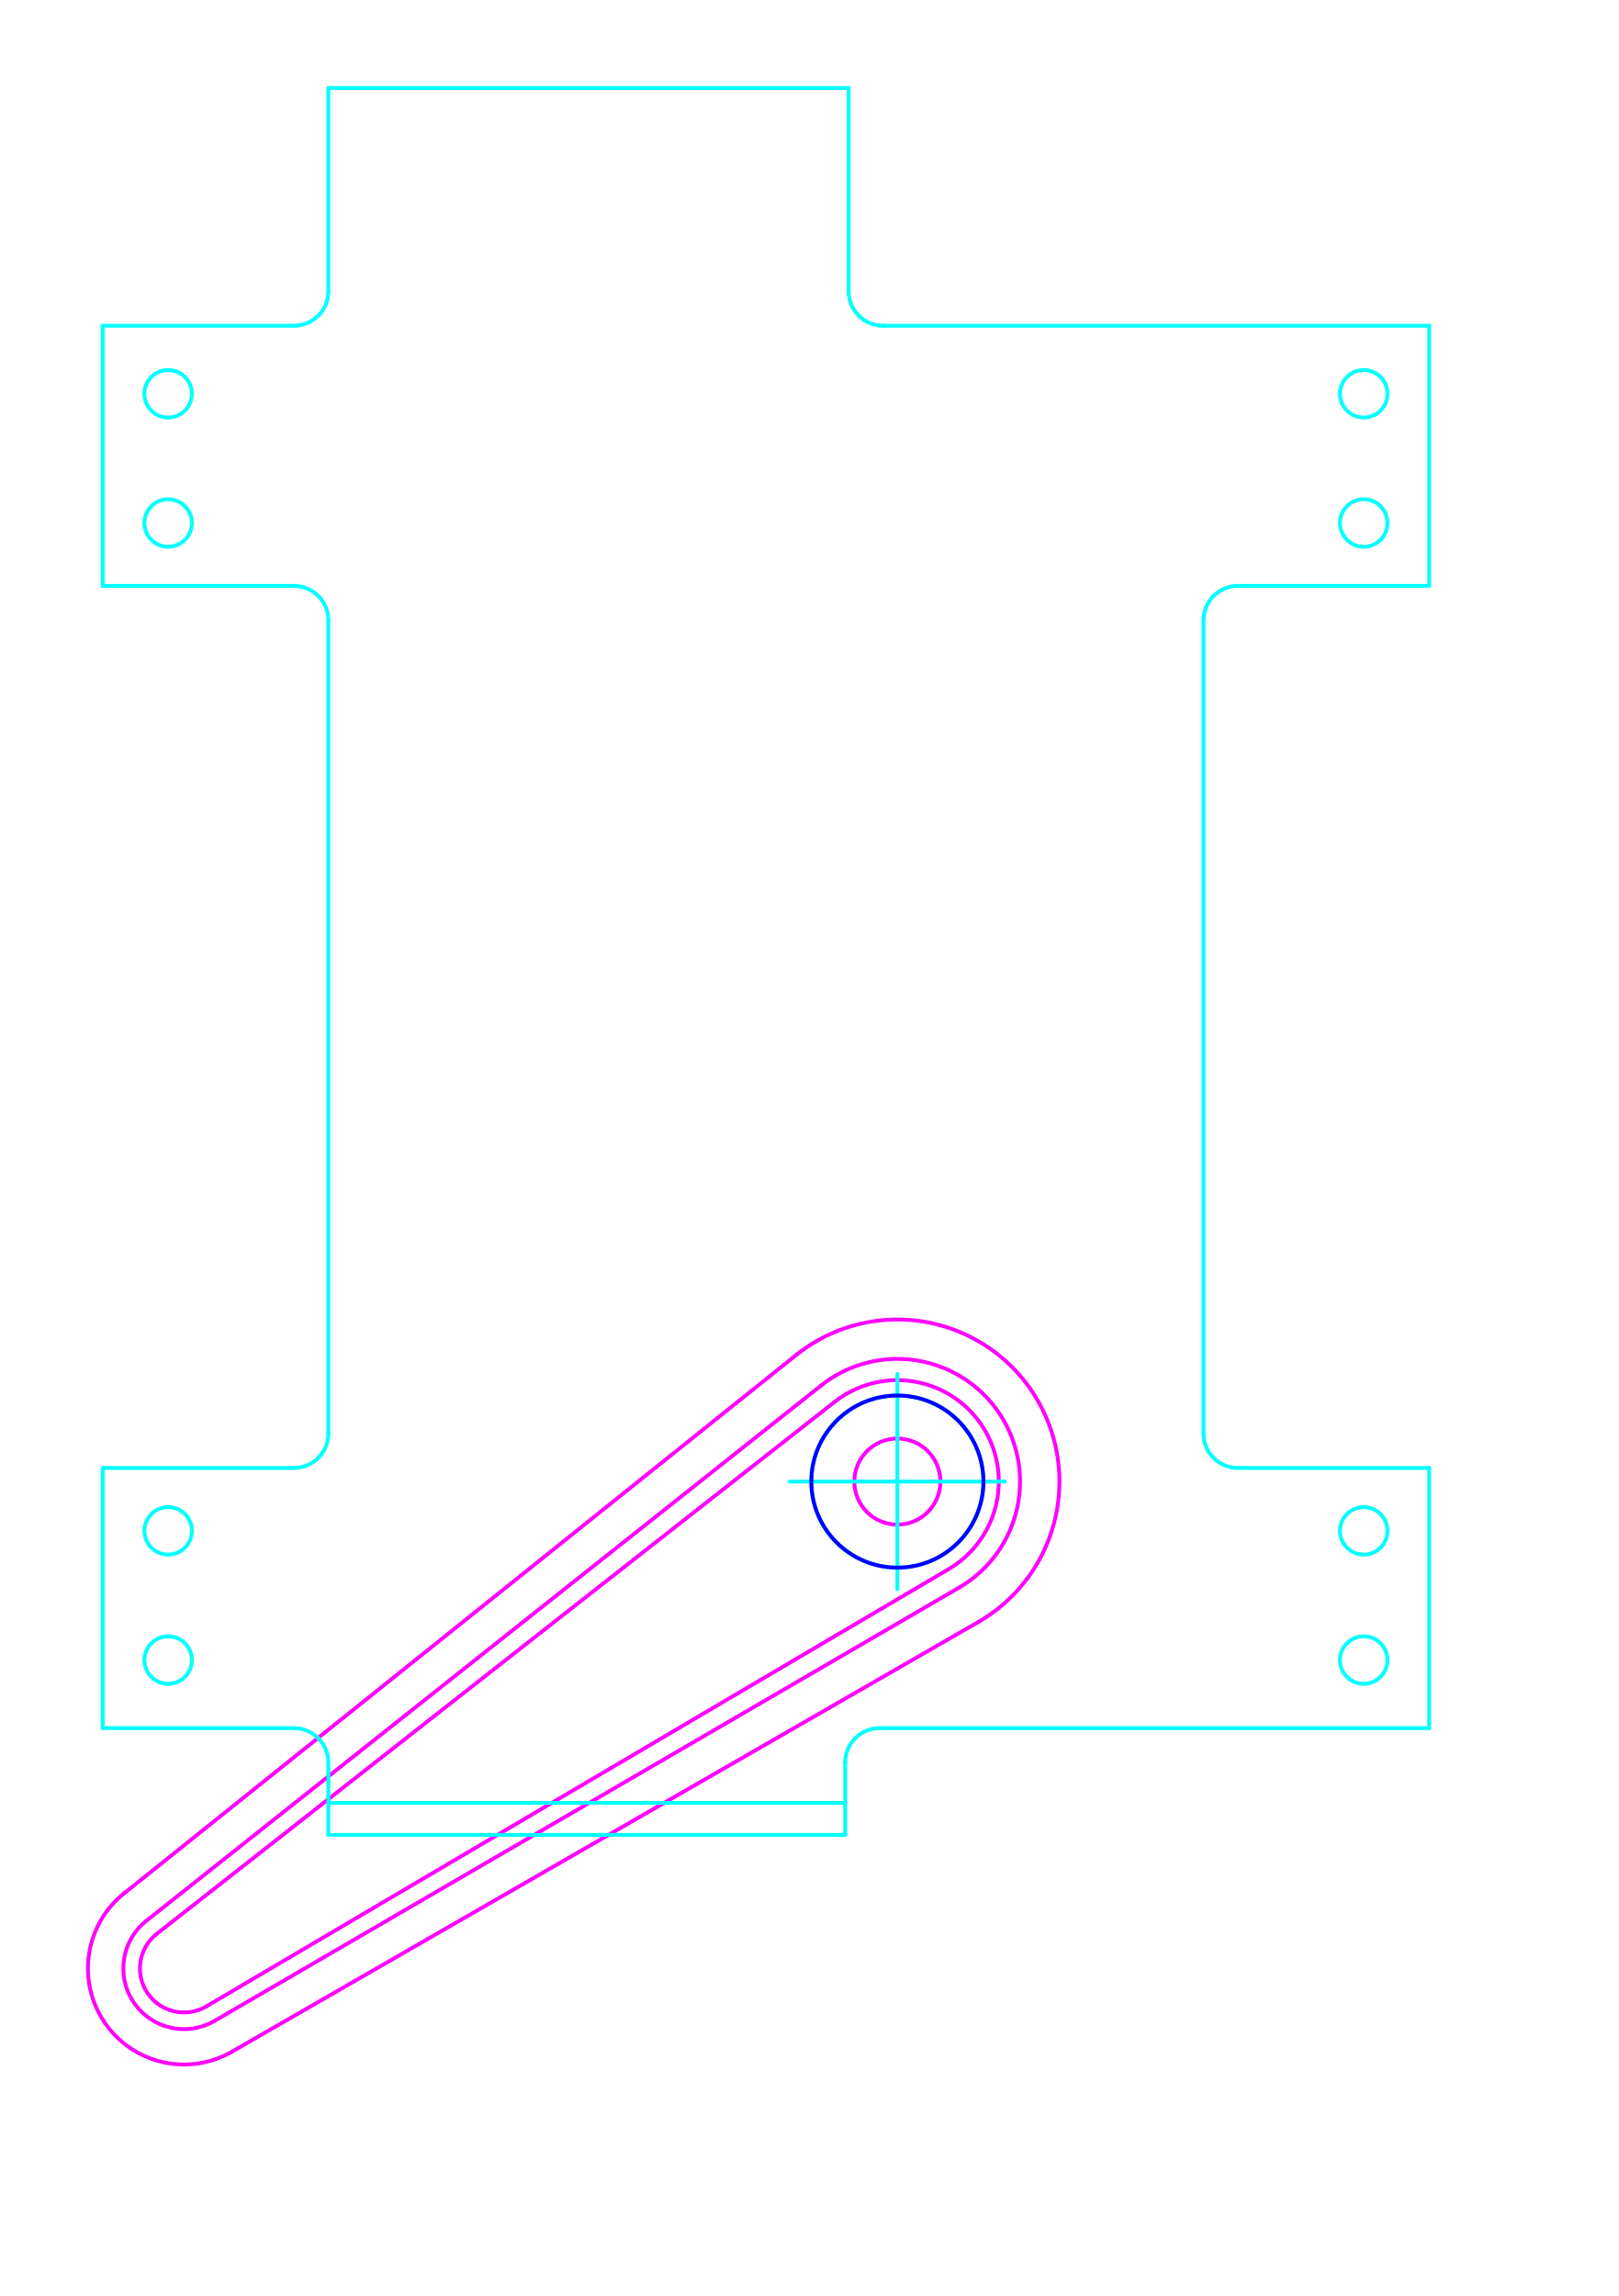
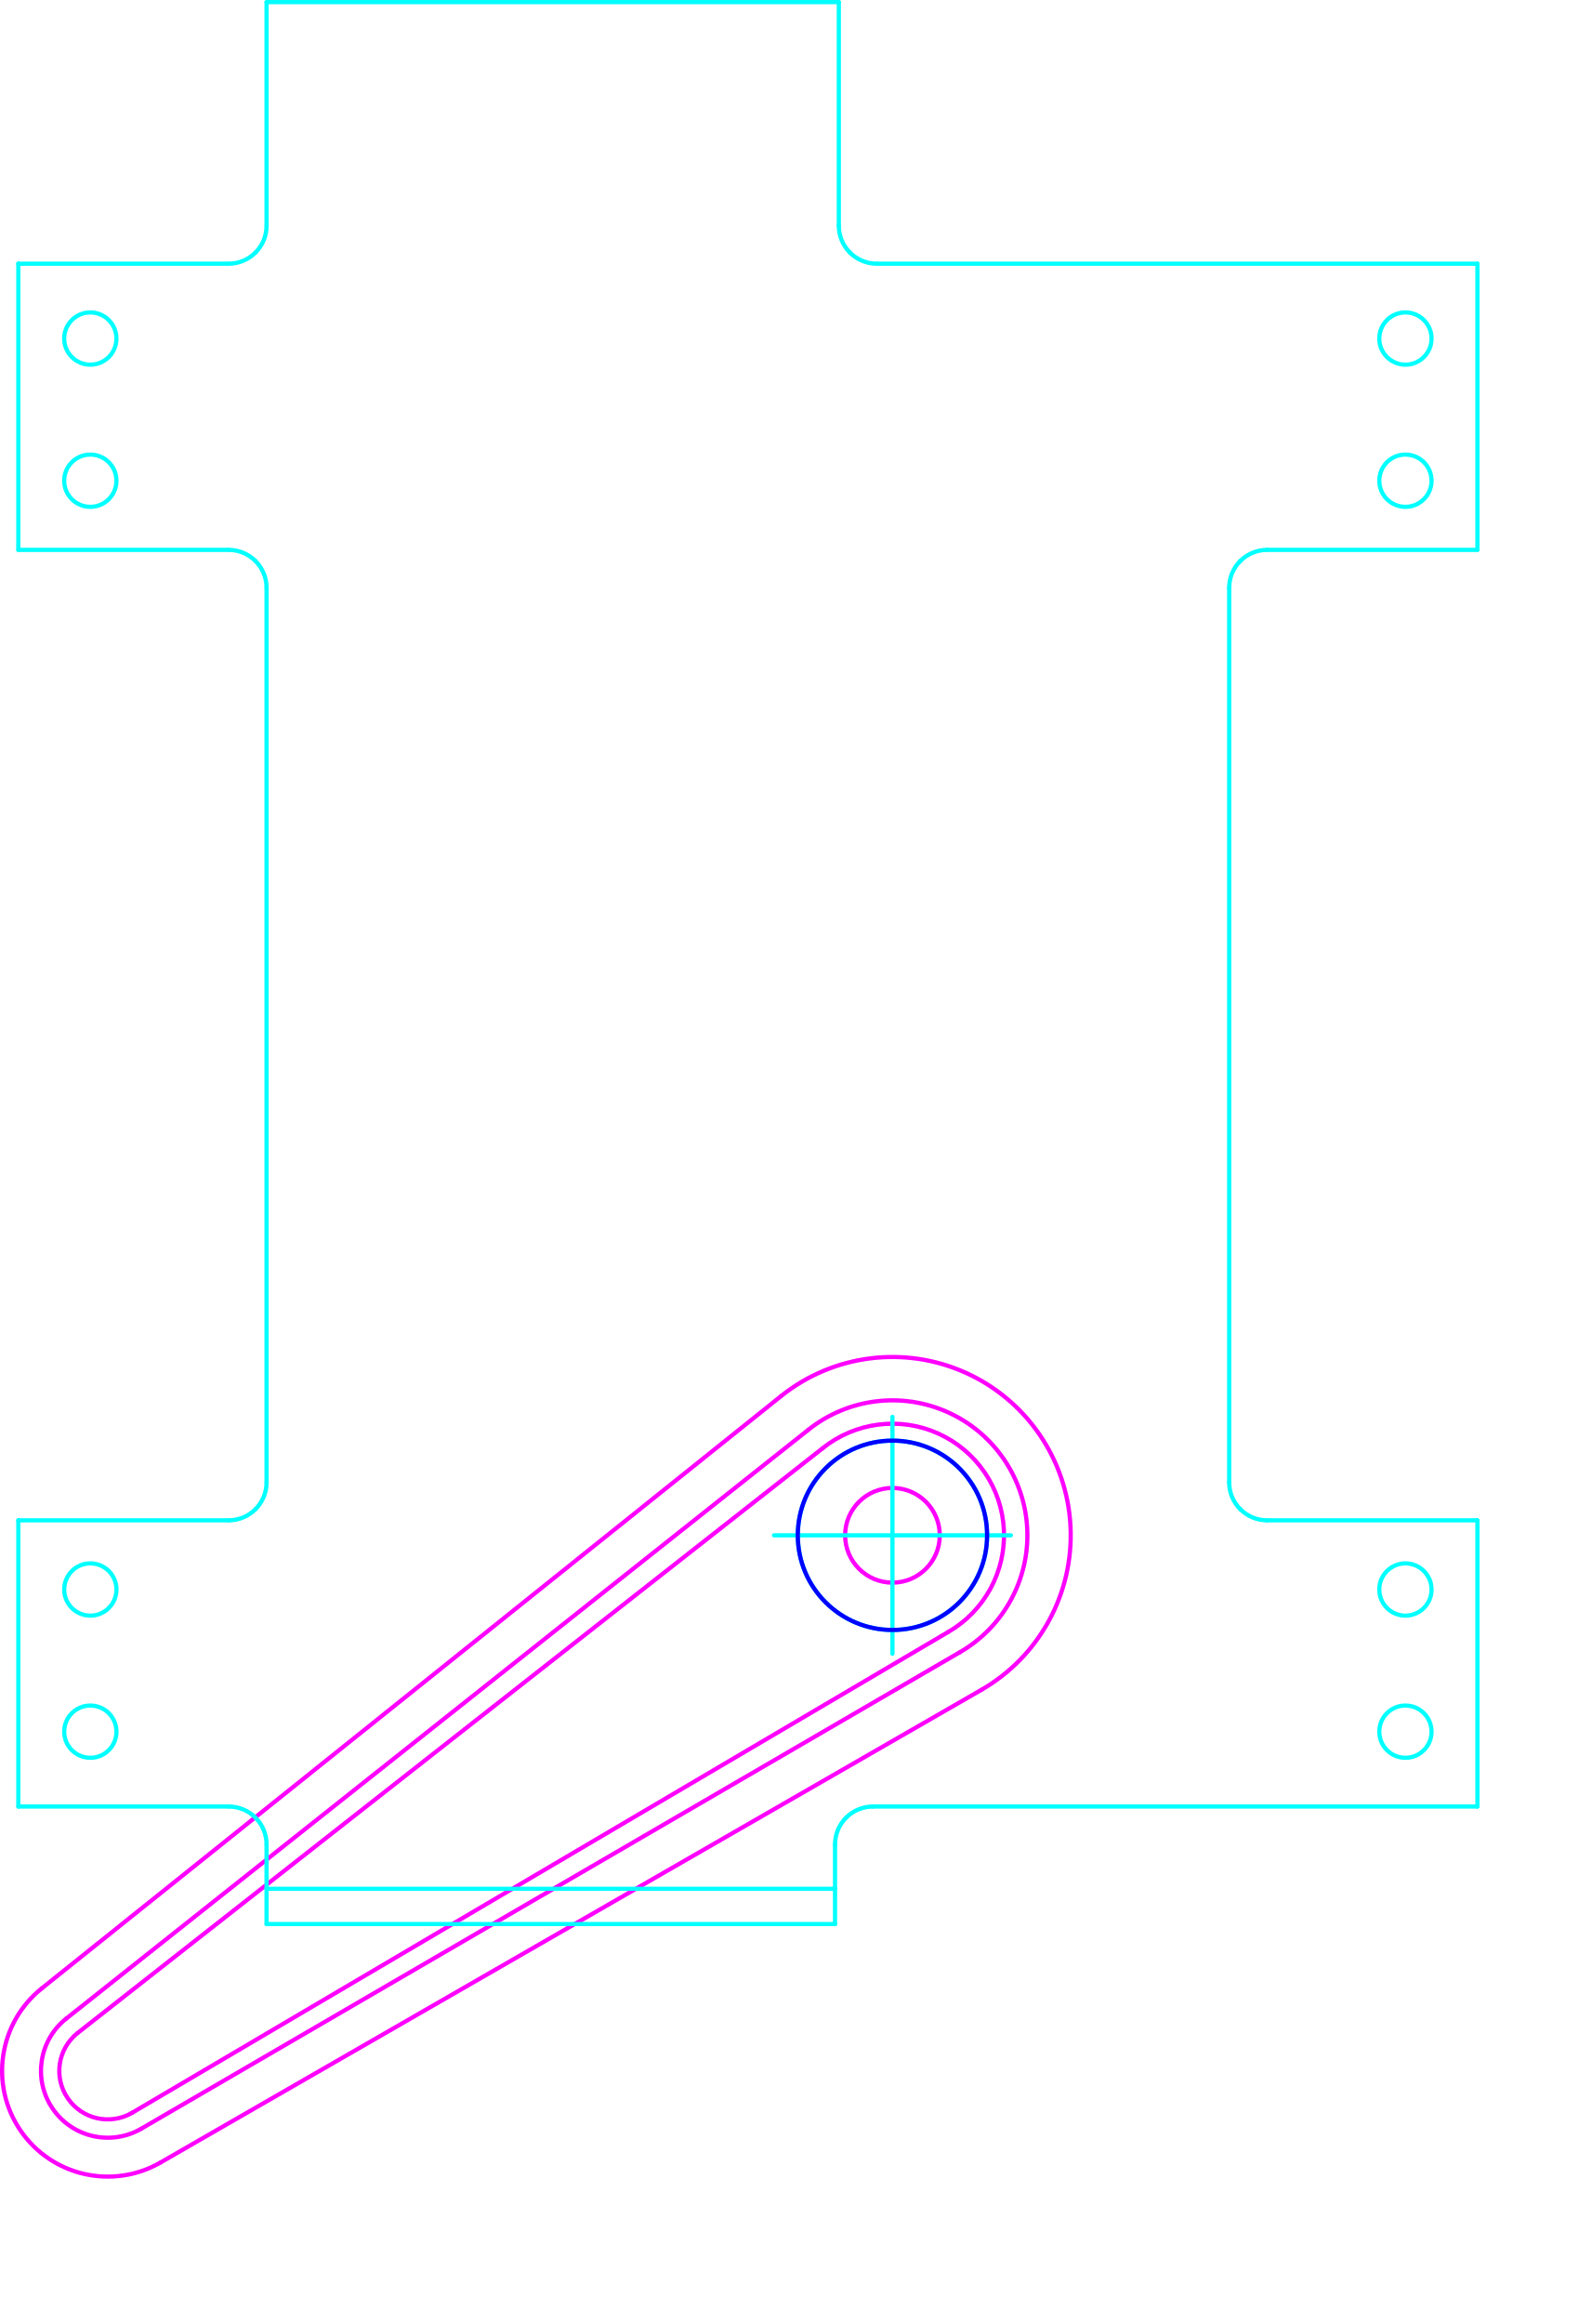
- <svg xmlns="http://www.w3.org/2000/svg" width="4.408in" height="6.253in" id="svg4155" version="1.1">
+ <svg xmlns="http://www.w3.org/2000/svg" width="3.908in" height="5.753in" id="svg4155" version="1.1">
  <defs id="defs4159">
    <marker id="DistanceX" orient="auto" refX="0" refY="0" style="overflow:visible">
      <path d="M 3,-3 -3,3 M 0,-5 0,5" style="stroke:#000000;stroke-width:0.5" id="path4162" />
    </marker>
    <pattern height="8" id="Hatch" patternUnits="userSpaceOnUse" width="8" x="0" y="0">
      <path d="M8 4 l-4,4" linecap="square" stroke="#000000" stroke-width="0.25" id="path4165" />
      <path d="M6 2 l-4,4" linecap="square" stroke="#000000" stroke-width="0.25" id="path4167" />
      <path d="M4 0 l-4,4" linecap="square" stroke="#000000" stroke-width="0.25" id="path4169" />
    </pattern>
    <symbol id="*MODEL_SPACE" />
    <symbol id="*PAPER_SPACE" />
  </defs>
-   <g id="g4223" style="display:inline" transform="translate(-31175.361,46224.998)">
+   <g id="g4223" style="display:inline" transform="translate(-31197.861,46202.498)">
    <path d="m 31421.25,-45837.638 a 11.25,11.25 0 1 0 -22.5,0 11.25,11.25 0 1 0 22.5,0 z" style="fill:none;stroke:#ff00ff;stroke-linecap:round" id="path4243" />
    <path d="m 31426.001,-45809.841 -194.604,113.245" style="fill:none;stroke:#ff00ff;stroke-linecap:round" id="path4245" />
    <path d="m 31423.232,-45814.652 -194.009,114.279" style="fill:none;stroke:#ff00ff;stroke-linecap:round" id="path4247" />
    <path d="m 31393.42,-45858.338 -177.141,138.997" style="fill:none;stroke:#ff00ff;stroke-linecap:round" id="path4249" />
    <path d="m 31389.95,-45862.671 -176.396,139.928" style="fill:none;stroke:#ff00ff;stroke-linecap:round" id="path4251" />
    <path d="m 31216.279,-45719.341 a 11.515,11.515 0 0 0 12.944,18.968" style="fill:none;stroke:#ff00ff;stroke-linecap:round" id="path4253" />
    <path d="m 31213.554,-45722.743 a 15.874,15.874 0 0 0 17.843,26.147" style="fill:none;stroke:#ff00ff;stroke-linecap:round" id="path4255" />
    <path d="m 31207.776,-45729.957 a 25.117,25.117 0 0 0 28.233,41.372" style="fill:none;stroke:#ff00ff;stroke-linecap:round" id="path4257" />
    <path d="m 31423.232,-45814.652 a 26.522,26.522 0 1 0 -29.812,-43.686" style="fill:none;stroke:#ff00ff;stroke-linecap:round" id="path4259" />
    <path d="m 31426.001,-45809.841 a 32.073,32.073 0 1 0 -36.051,-52.83" style="fill:none;stroke:#ff00ff;stroke-linecap:round" id="path4261" />
    <path d="m 31431.14,-45800.914 a 42.374,42.374 0 1 0 -47.63,-69.797" style="fill:none;stroke:#ff00ff;stroke-linecap:round" id="path4263" />
    <path d="m 31236.009,-45688.585 195.131,-112.329" style="fill:none;stroke:#ff00ff;stroke-linecap:round" id="path4265" />
    <path d="m 31207.776,-45729.957 175.734,-140.754" style="fill:none;stroke:#ff00ff;stroke-linecap:round" id="path4267" />
  </g>
-   <g id="g4295" style="display:inline" transform="translate(-31175.361,46224.998)">
+   <g id="g4295" style="display:inline" transform="translate(-31197.861,46202.498)">
    <path d="m 31549.048,-45773.181 0,-68.015" style="fill:none;stroke:#00ffff;stroke-linecap:round" id="path4687" />
    <path d="m 31549.048,-45841.196 -49.998,0" style="fill:none;stroke:#00ffff;stroke-linecap:round" id="path4689" />
    <path d="m 31261.223,-45850.205 0,-212.603" style="fill:none;stroke:#00ffff;stroke-linecap:round" id="path4691" />
    <path d="m 31549.048,-46139.832 -142.787,0" style="fill:none;stroke:#00ffff;stroke-linecap:round" id="path4693" />
    <path d="m 31261.223,-45764.173 0,18.919" style="fill:none;stroke:#00ffff;stroke-linecap:round" id="path4695" />
    <path d="m 31202.216,-45773.181 49.998,0" style="fill:none;stroke:#00ffff;stroke-linecap:round" id="path4697" />
    <path d="m 31252.214,-45841.196 -49.998,0" style="fill:none;stroke:#00ffff;stroke-linecap:round" id="path4699" />
    <path d="m 31438.152,-45837.638 -56.304,0" style="fill:none;stroke:#00ffff;stroke-linecap:round" id="path4701" />
    <path d="m 31405.361,-45773.181 143.687,0" style="fill:none;stroke:#00ffff;stroke-linecap:round" id="path4703" />
    <path d="m 31396.352,-45745.254 0,-18.919" style="fill:none;stroke:#00ffff;stroke-linecap:round" id="path4705" />
    <path d="m 31397.253,-46201.991 0,53.151" style="fill:none;stroke:#00ffff;stroke-linecap:round" id="path4707" />
    <path d="m 31490.042,-45850.205 0,-212.603" style="fill:none;stroke:#00ffff;stroke-linecap:round" id="path4709" />
    <path d="m 31410,-45809.486 0,-56.304" style="fill:none;stroke:#00ffff;stroke-linecap:round" id="path4711" />
    <path d="m 31261.223,-46201.991 136.03,0" style="fill:none;stroke:#00ffff;stroke-linecap:round" id="path4713" />
    <path d="m 31261.223,-45745.254 135.129,0" style="fill:none;stroke:#00ffff;stroke-linecap:round" id="path4715" />
    <path d="m 31261.223,-45753.633 135.129,0" style="fill:none;stroke:#00ffff;stroke-linecap:round" id="path4717" />
    <path d="m 31549.048,-46139.832 0,68.015" style="fill:none;stroke:#00ffff;stroke-linecap:round" id="path4719" />
    <path d="m 31499.05,-46071.817 49.998,0" style="fill:none;stroke:#00ffff;stroke-linecap:round" id="path4721" />
    <path d="m 31219.333,-45797.183 a 6.21,6.21 -90 1 0 0,12.42 6.21,6.21 -90 1 0 0,-12.42 z" style="fill:none;stroke:#00ffff;stroke-linecap:round" id="path4723" />
    <path d="m 31219.327,-46094.467 a 6.21,6.21 -90 1 0 0,12.42 6.21,6.21 -90 1 0 0,-12.42 z" style="fill:none;stroke:#00ffff;stroke-linecap:round" id="path4725" />
    <path d="m 31219.327,-46128.25 a 6.21,6.21 -90 1 0 0,12.42 6.21,6.21 -90 1 0 0,-12.42 z" style="fill:none;stroke:#00ffff;stroke-linecap:round" id="path4727" />
    <path d="m 31525.727,-46122.04 a 6.21,6.21 -180 1 0 12.42,0 6.21,6.21 -180 1 0 -12.42,0 z" style="fill:none;stroke:#00ffff;stroke-linecap:round" id="path4729" />
    <path d="m 31219.333,-45830.965 a 6.21,6.21 -90 1 0 0,12.42 6.21,6.21 -90 1 0 0,-12.42 z" style="fill:none;stroke:#00ffff;stroke-linecap:round" id="path4731" />
    <path d="m 31531.937,-46094.467 a 6.21,6.21 -90 1 0 0,12.42 6.21,6.21 -90 1 0 0,-12.42 z" style="fill:none;stroke:#00ffff;stroke-linecap:round" id="path4733" />
    <path d="m 31525.727,-45790.973 a 6.21,6.21 -180 1 0 12.42,0 6.21,6.21 -180 1 0 -12.42,0 z" style="fill:none;stroke:#00ffff;stroke-linecap:round" id="path4735" />
    <path d="m 31525.727,-45824.755 a 6.21,6.21 -180 1 0 12.42,0 6.21,6.21 -180 1 0 -12.42,0 z" style="fill:none;stroke:#00ffff;stroke-linecap:round" id="path4737" />
    <path d="m 31499.05,-46071.817 c -2.389,0 -4.68,0.949 -6.37,2.639" style="fill:none;stroke:#00ffff;stroke-linecap:round" id="path4739" />
    <path d="m 31492.68,-45843.835 c 1.69,1.69 3.981,2.639 6.37,2.639" style="fill:none;stroke:#00ffff;stroke-linecap:round" id="path4741" />
    <path d="m 31405.361,-45773.181 c -2.39,0 -4.681,0.949 -6.37,2.638" style="fill:none;stroke:#00ffff;stroke-linecap:round" id="path4743" />
    <path d="m 31492.68,-46069.178 c -1.689,1.689 -2.638,3.981 -2.638,6.37" style="fill:none;stroke:#00ffff;stroke-linecap:round" id="path4745" />
    <path d="m 31397.253,-46148.84 c 0,2.389 0.949,4.68 2.638,6.37" style="fill:none;stroke:#00ffff;stroke-linecap:round" id="path4747" />
    <path d="m 31399.891,-46142.47 c 1.69,1.689 3.981,2.638 6.37,2.638" style="fill:none;stroke:#00ffff;stroke-linecap:round" id="path4749" />
    <path d="m 31490.042,-45850.205 c 0,2.389 0.949,4.681 2.638,6.37" style="fill:none;stroke:#00ffff;stroke-linecap:round" id="path4751" />
    <path d="m 31258.584,-45843.835 c 1.69,-1.689 2.639,-3.981 2.639,-6.37" style="fill:none;stroke:#00ffff;stroke-linecap:round" id="path4753" />
    <path d="m 31398.991,-45770.543 c -1.69,1.69 -2.639,3.981 -2.639,6.37" style="fill:none;stroke:#00ffff;stroke-linecap:round" id="path4755" />
    <path d="m 31261.223,-46062.808 c 0,-2.389 -0.949,-4.681 -2.639,-6.37" style="fill:none;stroke:#00ffff;stroke-linecap:round" id="path4757" />
    <path d="m 31258.584,-46069.178 c -1.689,-1.69 -3.981,-2.639 -6.37,-2.639" style="fill:none;stroke:#00ffff;stroke-linecap:round" id="path4759" />
    <path d="m 31252.214,-46139.832 c 2.389,0 4.681,-0.949 6.37,-2.638" style="fill:none;stroke:#00ffff;stroke-linecap:round" id="path4761" />
    <path d="m 31258.584,-46142.47 c 1.69,-1.69 2.639,-3.981 2.639,-6.37" style="fill:none;stroke:#00ffff;stroke-linecap:round" id="path4763" />
    <path d="m 31261.223,-45764.173 c 0,-2.389 -0.949,-4.68 -2.639,-6.37" style="fill:none;stroke:#00ffff;stroke-linecap:round" id="path4765" />
    <path d="m 31258.584,-45770.543 c -1.689,-1.689 -3.981,-2.638 -6.37,-2.638" style="fill:none;stroke:#00ffff;stroke-linecap:round" id="path4767" />
    <path d="m 31252.214,-45841.196 c 2.389,0 4.681,-0.949 6.37,-2.639" style="fill:none;stroke:#00ffff;stroke-linecap:round" id="path4769" />
    <path d="m 31387.5,-45837.638 a 22.5,22.5 -180 1 0 45,0 22.5,22.5 -180 1 0 -45,0 z" style="fill:none;stroke:#00ffff;stroke-linecap:round" id="path4771" />
    <path d="m 31202.216,-46071.817 0,-68.015" style="fill:none;stroke:#00ffff;stroke-linecap:round" id="path4773" />
    <path d="m 31202.216,-46071.817 49.998,0" style="fill:none;stroke:#00ffff;stroke-linecap:round" id="path4775" />
    <path d="m 31252.214,-46139.832 -49.998,0" style="fill:none;stroke:#00ffff;stroke-linecap:round" id="path4777" />
    <path d="m 31261.223,-46148.84 0,-53.151" style="fill:none;stroke:#00ffff;stroke-linecap:round" id="path4779" />
    <path d="m 31202.216,-45773.181 0,-68.015" style="fill:none;stroke:#00ffff;stroke-linecap:round" id="path4781" />
  </g>
-   <g id="g4879" style="display:inline" transform="translate(-31175.361,46224.998)">
+   <g id="g4879" style="display:inline" transform="translate(-31197.861,46202.498)">
    <path d="m 31432.5,-45837.638 a 22.5,22.5 0 1 0 -45,0 22.5,22.5 0 1 0 45,0 z" style="fill:none;stroke:#0000ff;stroke-linecap:round" id="path4915" />
  </g>
-   <g id="g4917" style="display:inline" transform="translate(-31175.361,46224.998)" />
-   <g id="g4923" style="display:inline" transform="translate(-31175.361,46224.998)" />
+   <g id="g4917" style="display:inline" transform="translate(-31197.861,46202.498)" />
+   <g id="g4923" style="display:inline" transform="translate(-31197.861,46202.498)" />
+   <g id="layer1" transform="translate(-22.49999,-22.49988)" />
</svg>
